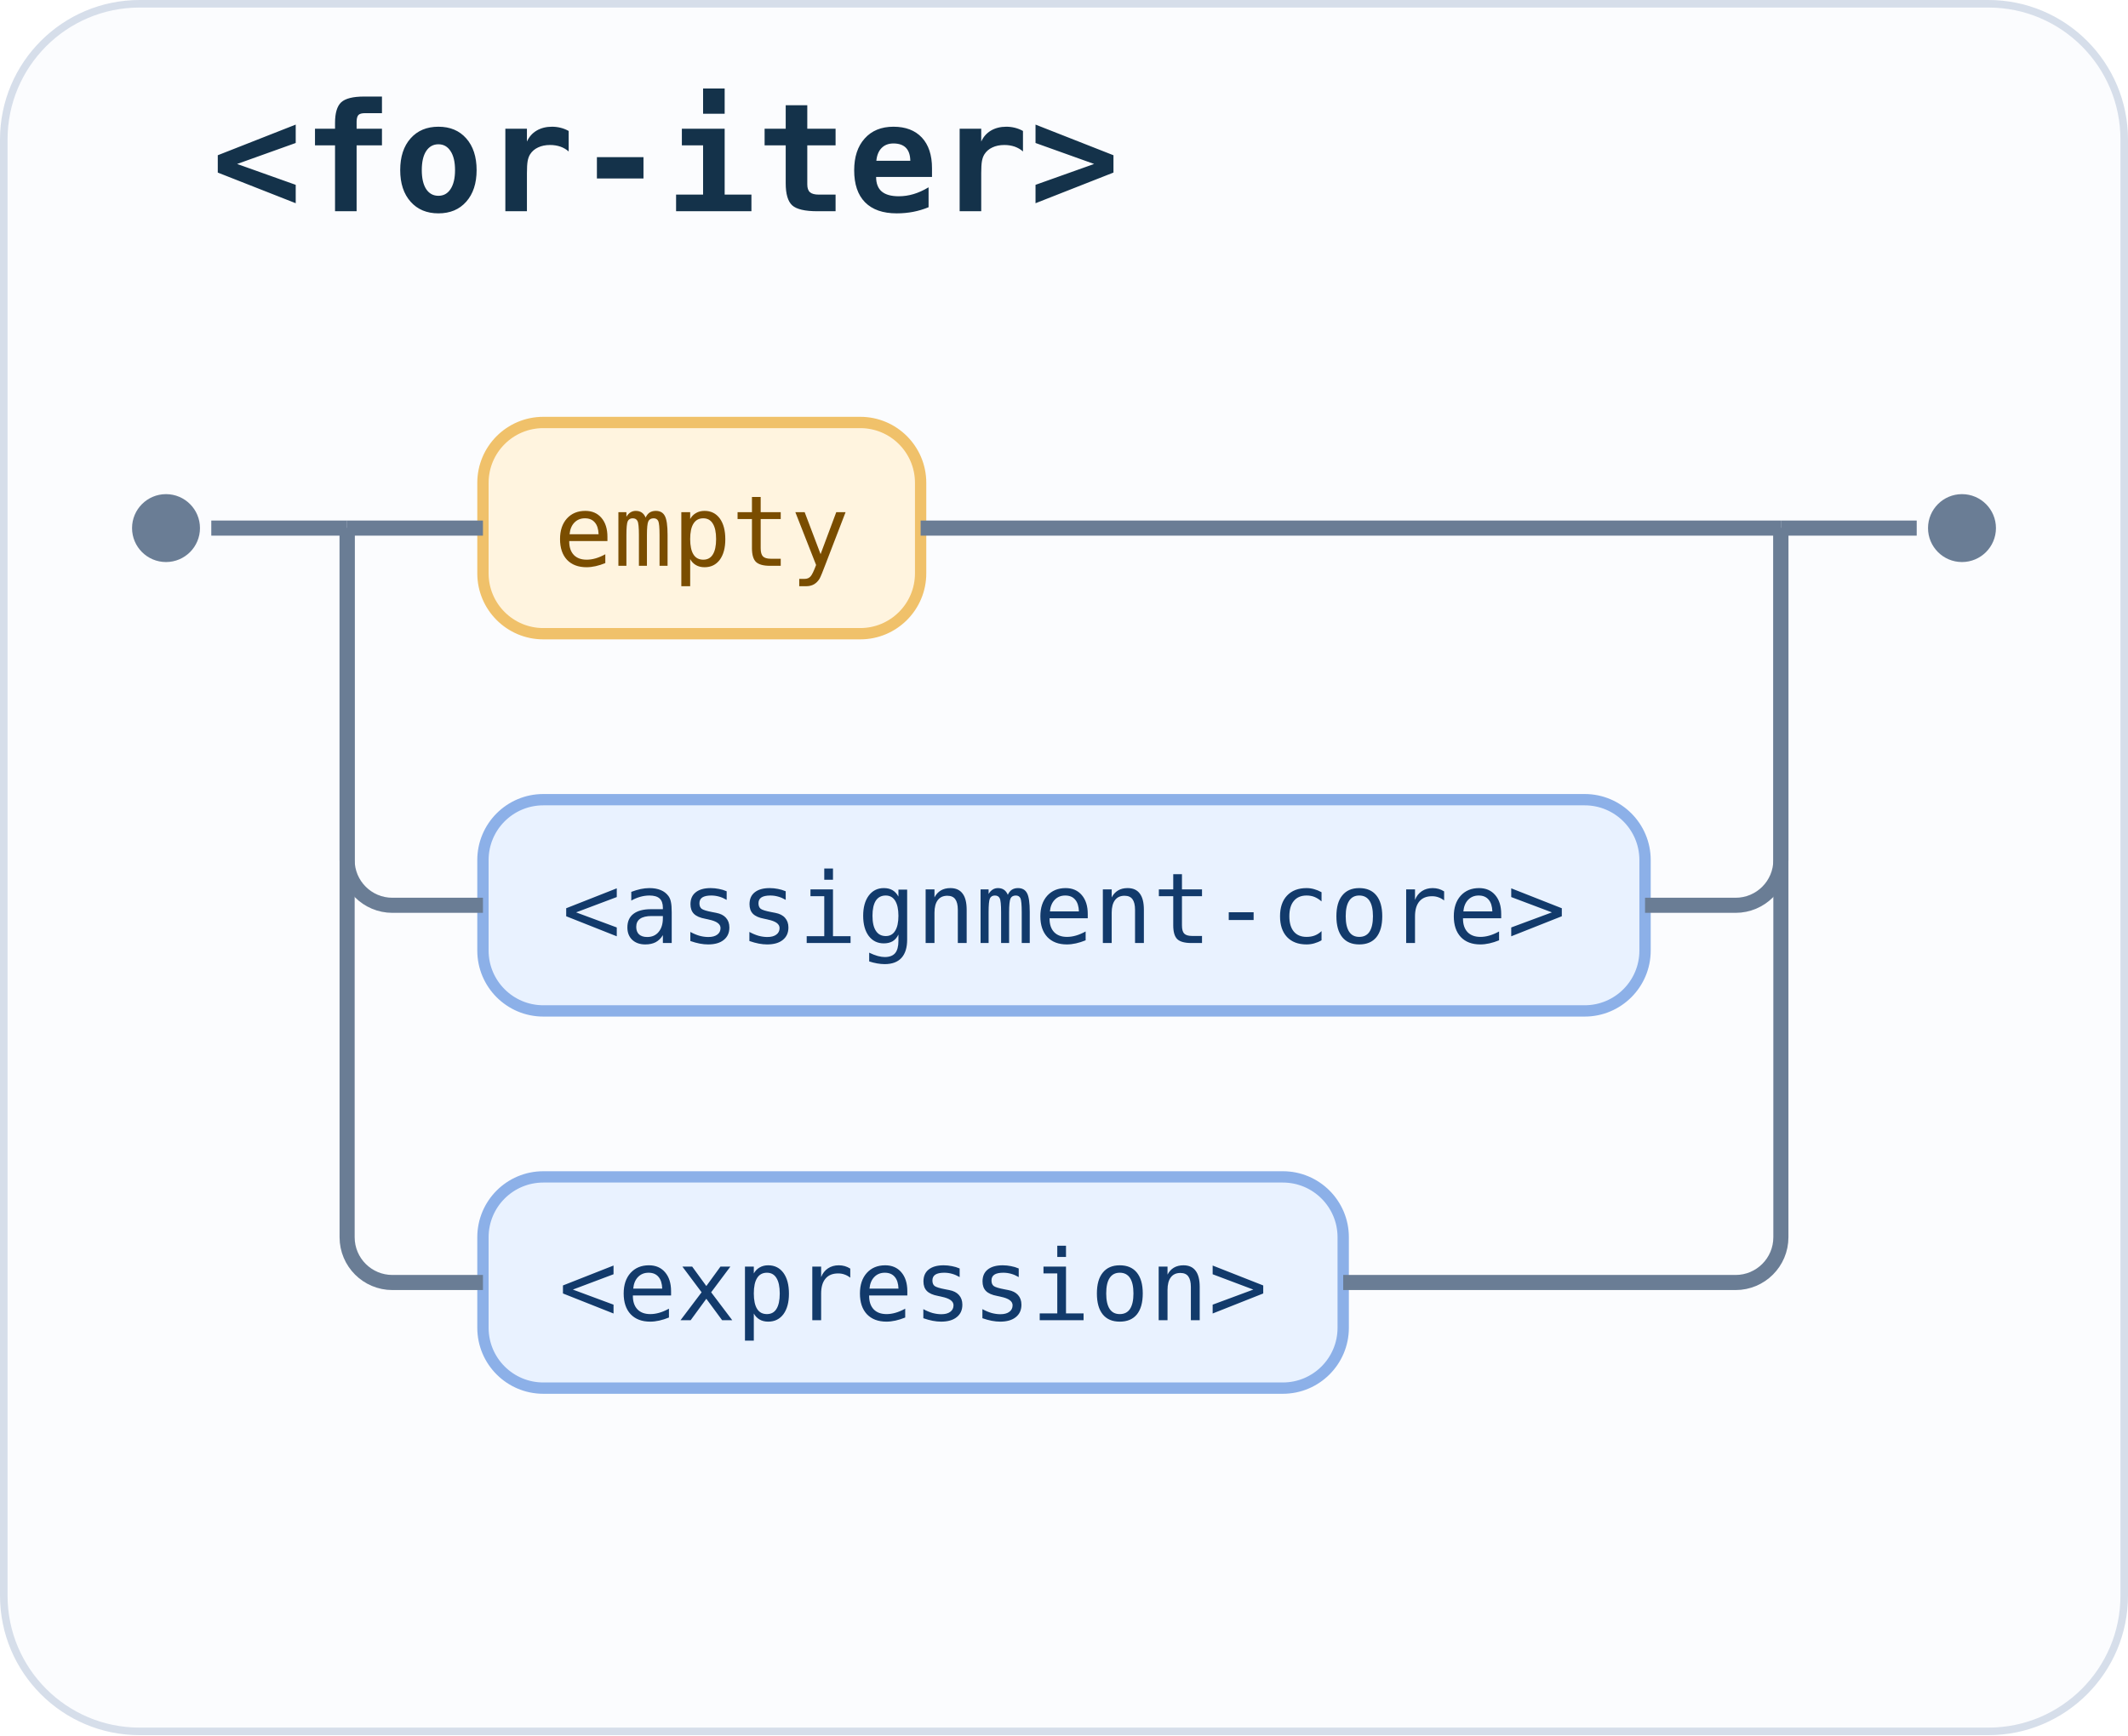
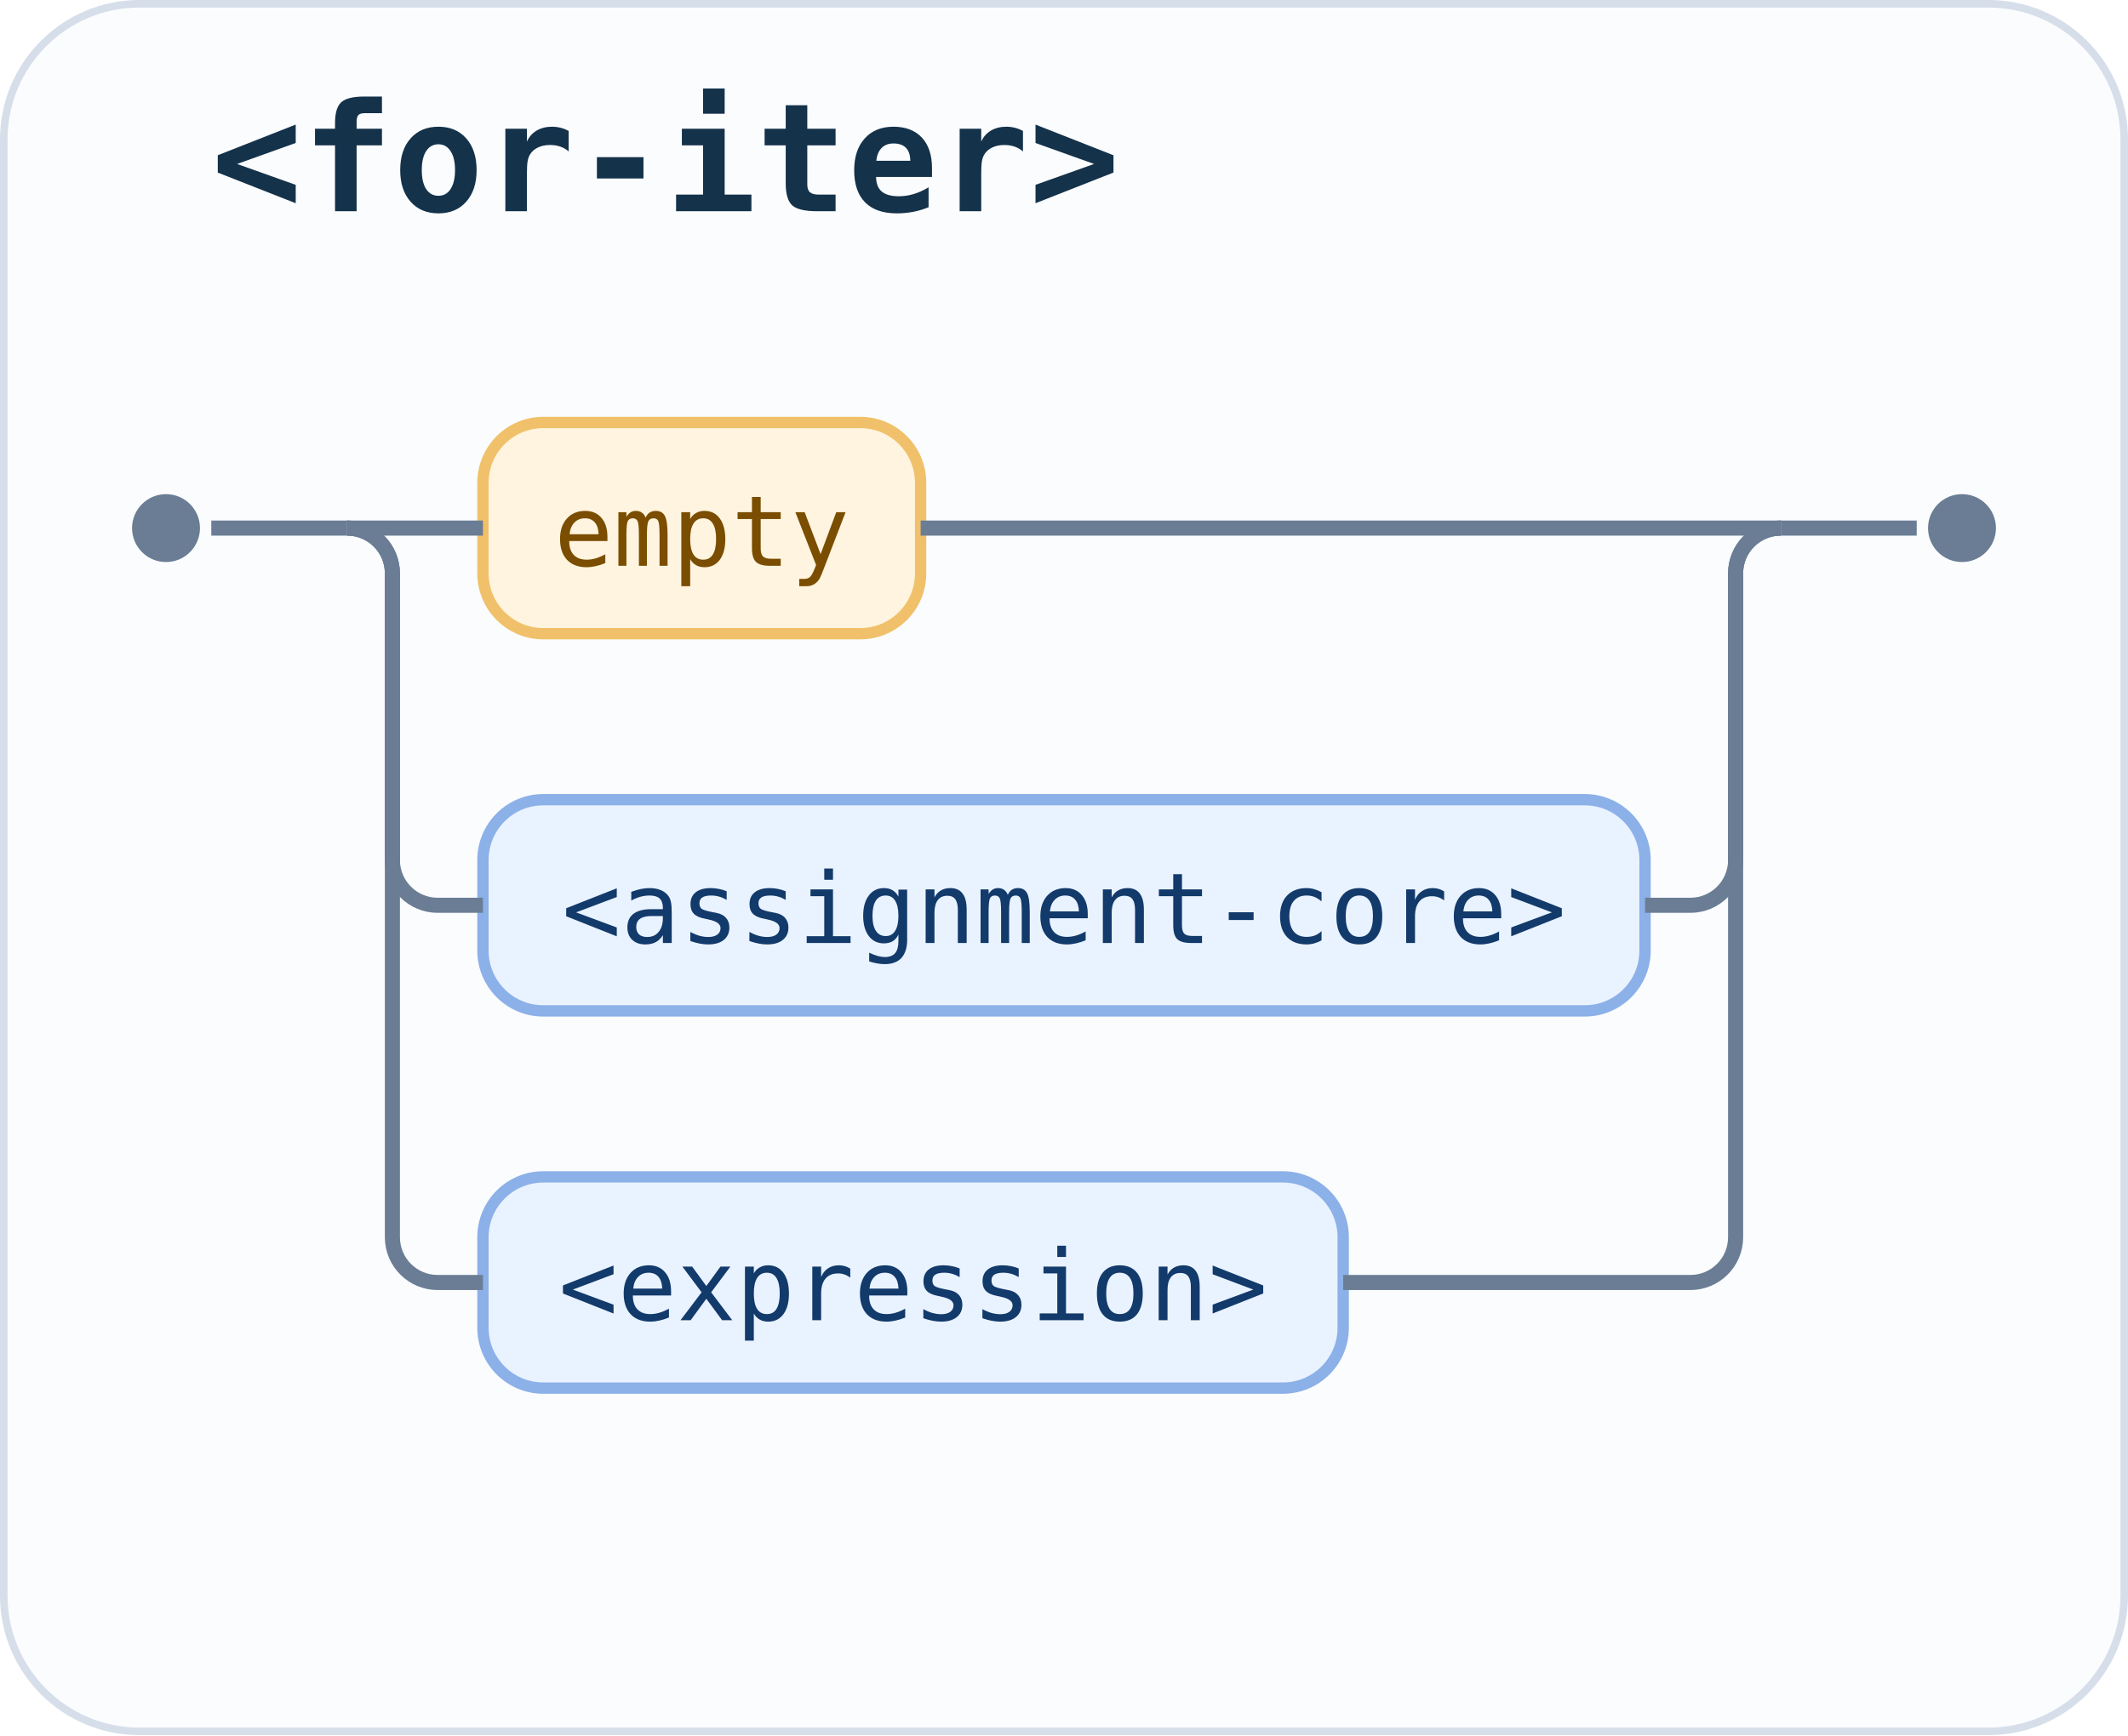
<svg xmlns="http://www.w3.org/2000/svg" width="282" height="230" viewBox="0 0 282 230" role="img" aria-labelledby="title-for_iter desc-for_iter">
  <rect x="0.5" y="0.5" width="281" height="229" rx="18" fill="#fbfcfe" stroke="#d6deea" />
  <text x="28" y="28" fill="#14324a" font-family="ui-monospace, SFMono-Regular, Menlo, Consolas, monospace" font-size="20" font-weight="700">&lt;for-iter&gt;</text>
  <line x1="28" y1="70" x2="46" y2="70" stroke="#6a7d95" stroke-width="2" />
  <rect x="64" y="56" width="58" height="28" rx="8" fill="#fff4df" stroke="#f0c16a" stroke-width="1.5" />
  <text x="93.0" y="75" text-anchor="middle" fill="#7a4d00" font-family="ui-monospace, SFMono-Regular, Menlo, Consolas, monospace" font-size="13">empty</text>
  <line x1="46" y1="70" x2="64" y2="70" stroke="#6a7d95" stroke-width="2" />
  <line x1="122" y1="70" x2="236" y2="70" stroke="#6a7d95" stroke-width="2" />
  <rect x="64" y="106" width="154" height="28" rx="8" fill="#e9f2ff" stroke="#8cb0e8" stroke-width="1.5" />
  <text x="141.0" y="125" text-anchor="middle" fill="#123a6b" font-family="ui-monospace, SFMono-Regular, Menlo, Consolas, monospace" font-size="13">&lt;assignment-core&gt;</text>
-   <path d="M 46 70 L 46 114 A 6 6 0 0 0 52 120 L 64 120" fill="none" stroke="#6a7d95" stroke-width="2" />
-   <path d="M 218 120 L 230 120 A 6 6 0 0 0 236 114 L 236 70" fill="none" stroke="#6a7d95" stroke-width="2" />
+   <path d="M 46 70 A 6 6 0 0 1 52 76 L 52 114 A 6 6 0 0 0 58 120 L 64 120" fill="none" stroke="#6a7d95" stroke-width="2" />
+   <path d="M 218 120 L 224 120 A 6 6 0 0 0 230 114 L 230 76 A 6 6 0 0 1 236 70 " fill="none" stroke="#6a7d95" stroke-width="2" />
  <rect x="64" y="156" width="114" height="28" rx="8" fill="#e9f2ff" stroke="#8cb0e8" stroke-width="1.5" />
  <text x="121.0" y="175" text-anchor="middle" fill="#123a6b" font-family="ui-monospace, SFMono-Regular, Menlo, Consolas, monospace" font-size="13">&lt;expression&gt;</text>
-   <path d="M 46 70 L 46 164 A 6 6 0 0 0 52 170 L 64 170" fill="none" stroke="#6a7d95" stroke-width="2" />
-   <path d="M 178 170 L 230 170 A 6 6 0 0 0 236 164 L 236 70" fill="none" stroke="#6a7d95" stroke-width="2" />
+   <path d="M 46 70 A 6 6 0 0 1 52 76 L 52 164 A 6 6 0 0 0 58 170 L 64 170" fill="none" stroke="#6a7d95" stroke-width="2" />
+   <path d="M 178 170 L 224 170 A 6 6 0 0 0 230 164 L 230 76 A 6 6 0 0 1 236 70 " fill="none" stroke="#6a7d95" stroke-width="2" />
  <line x1="236" y1="70" x2="254" y2="70" stroke="#6a7d95" stroke-width="2" />
  <circle cx="22" cy="70" r="4.5" fill="#6a7d95" />
  <circle cx="260" cy="70" r="4.5" fill="#6a7d95" />
</svg>
